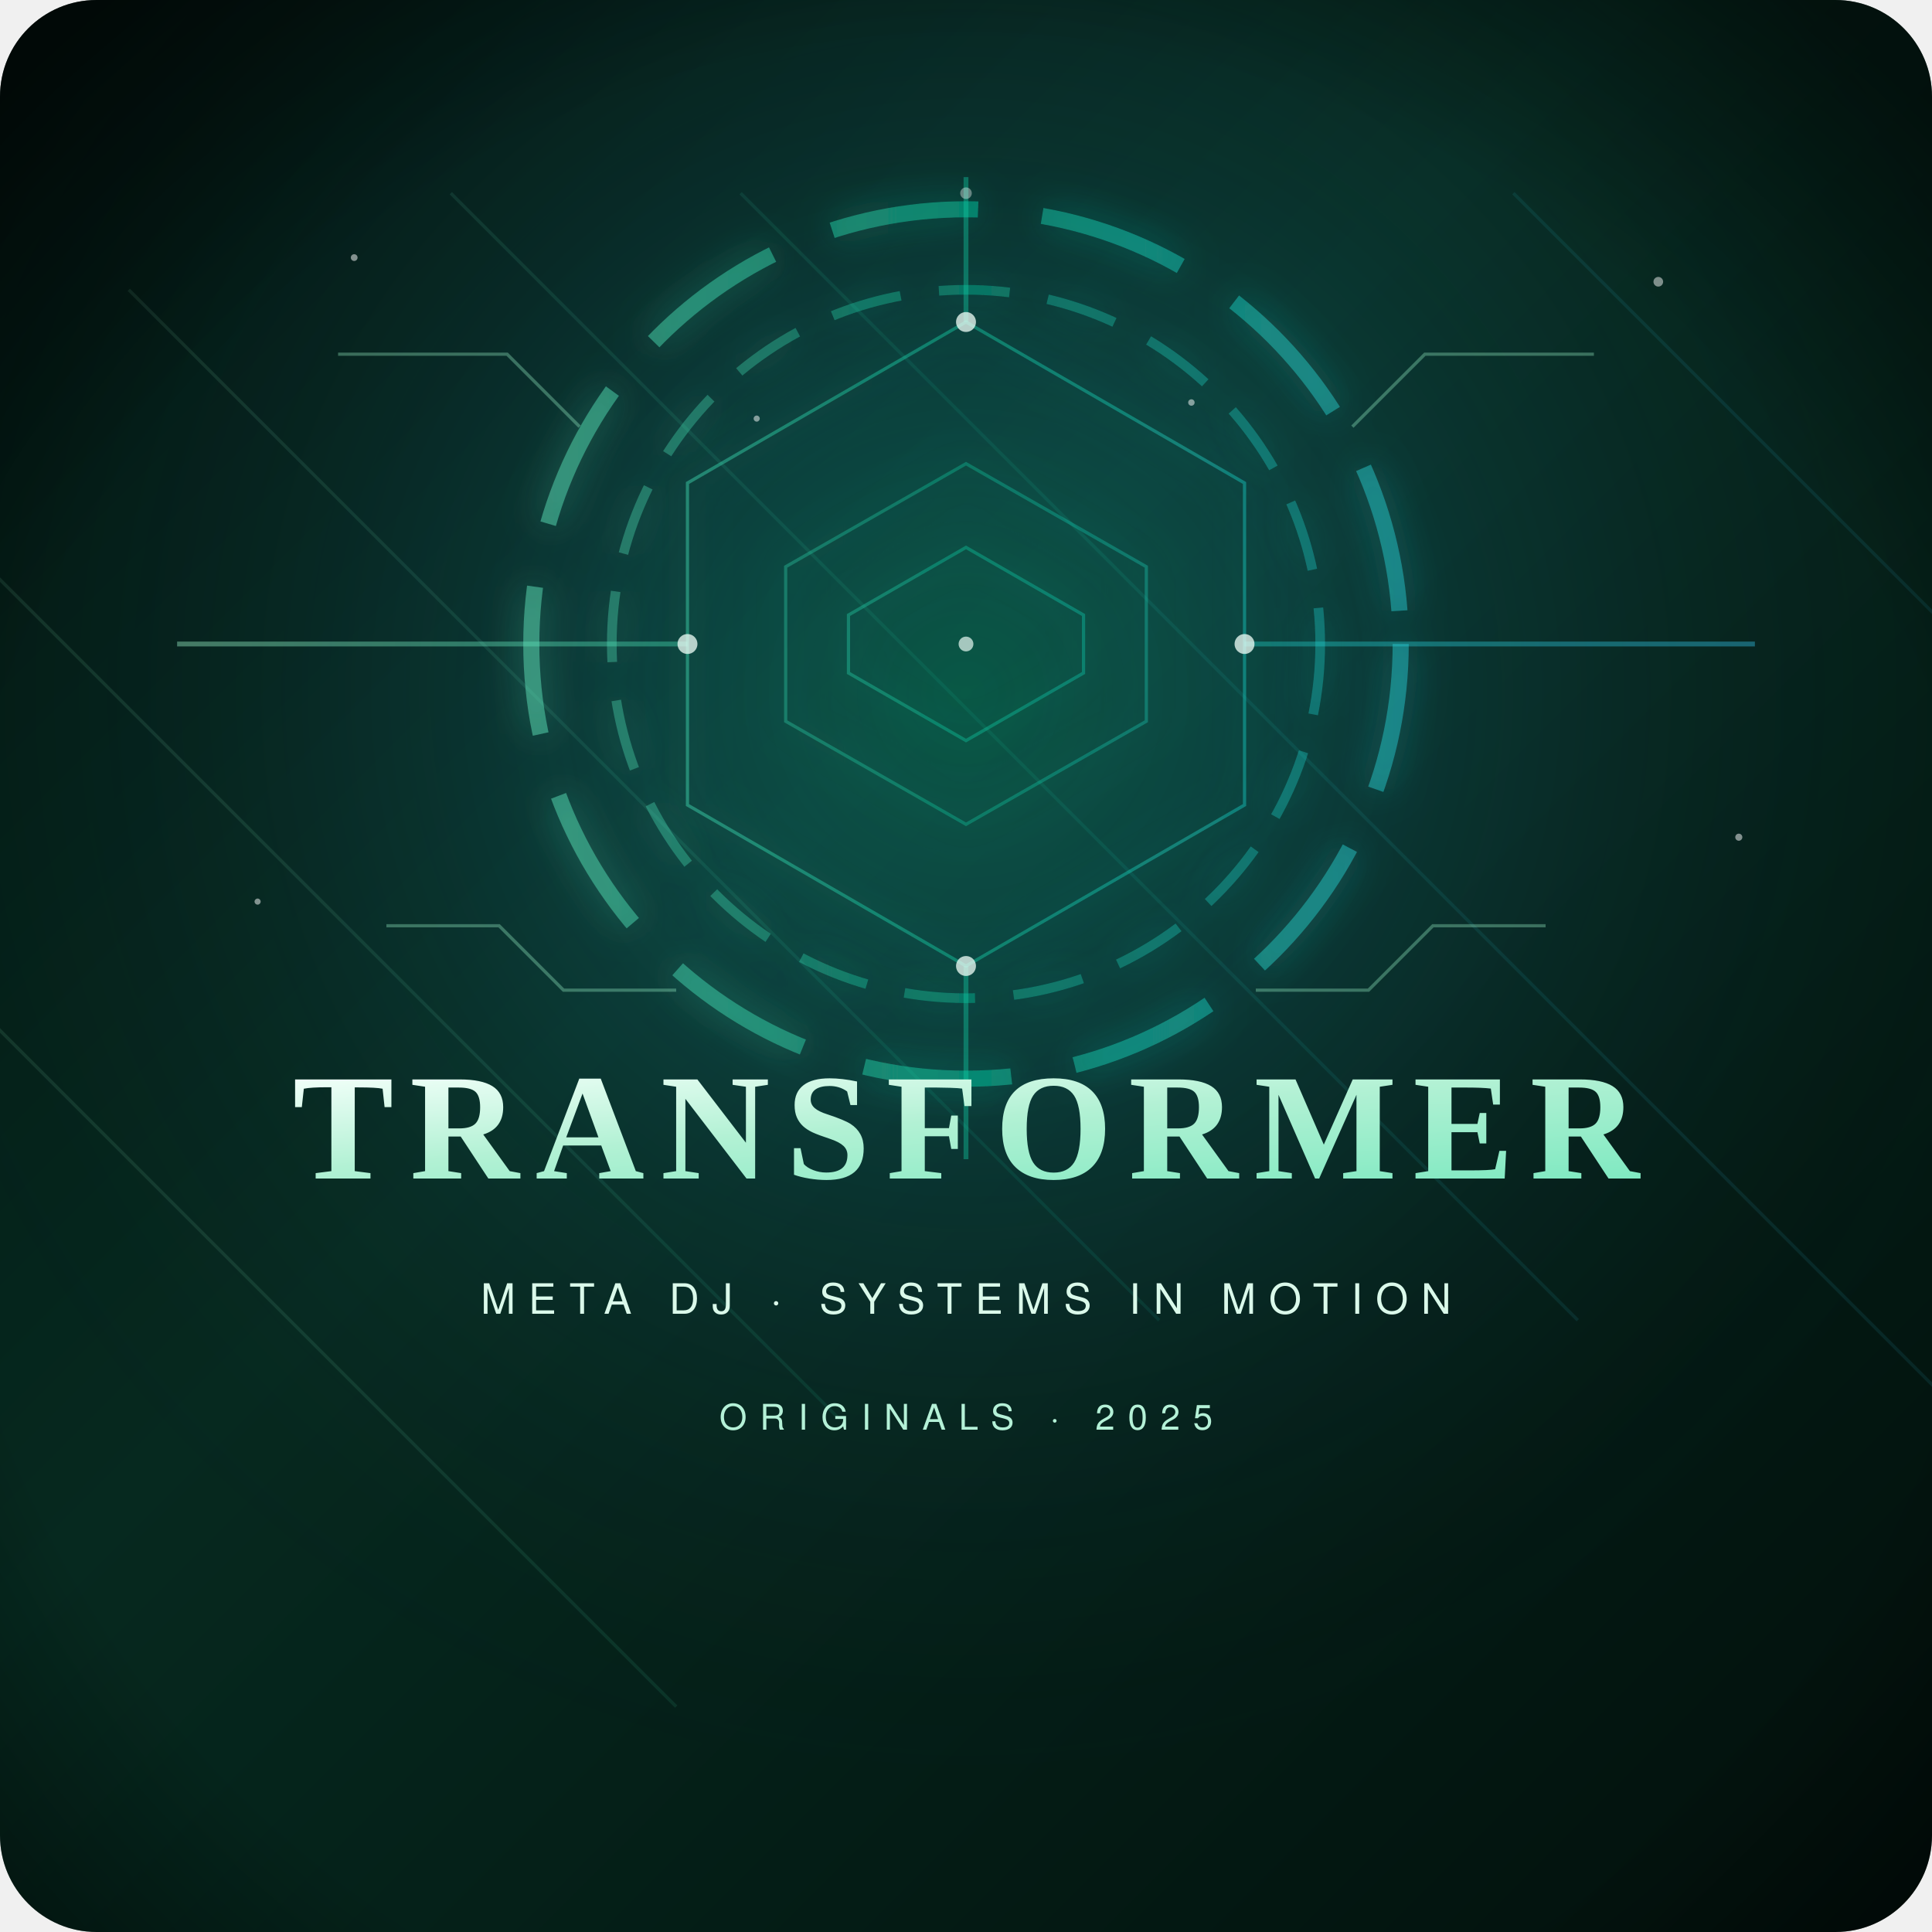
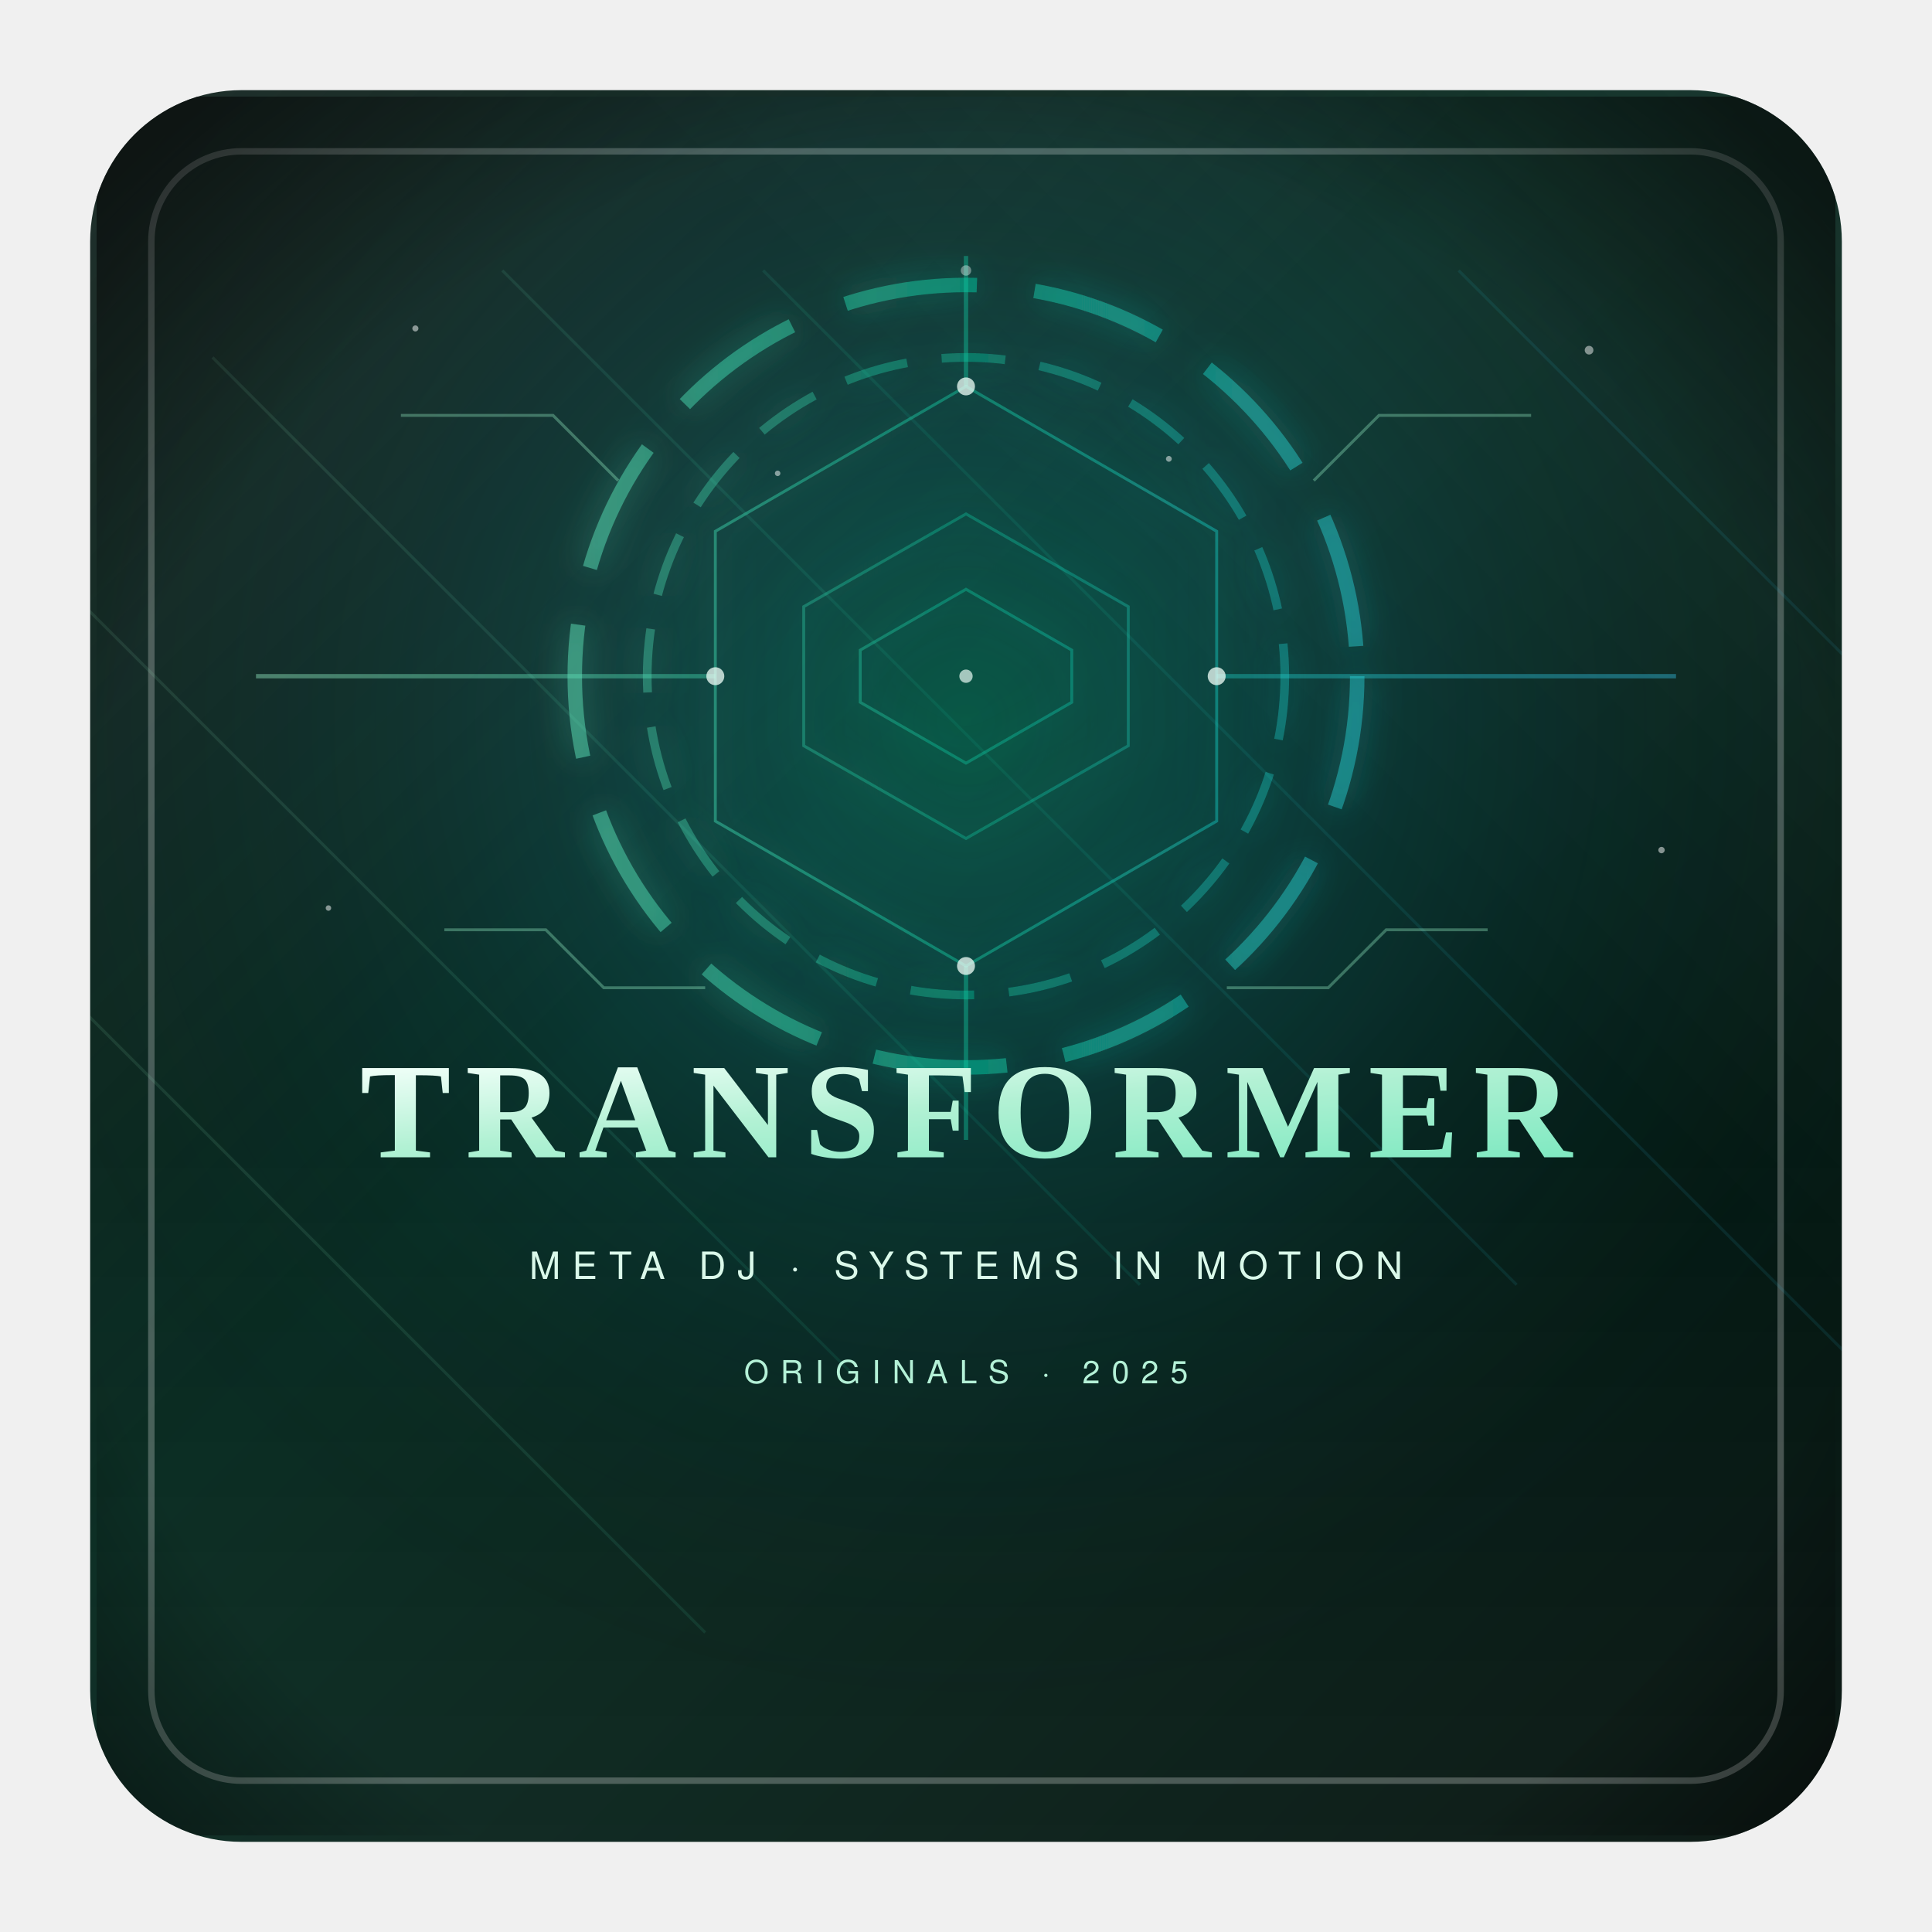
<svg xmlns="http://www.w3.org/2000/svg" viewBox="0 0 1200 1200">
  <defs>
    <linearGradient id="bg" x1="0" y1="0" x2="1" y2="1">
      <stop offset="0%" stop-color="#02130f" />
      <stop offset="42%" stop-color="#06291f" />
      <stop offset="100%" stop-color="#020f0b" />
    </linearGradient>
    <radialGradient id="coreGlow" cx="50%" cy="36%" r="60%">
      <stop offset="0%" stop-color="#11cfa7" stop-opacity="0.28" />
      <stop offset="35%" stop-color="#38d4ff" stop-opacity="0.12" />
      <stop offset="100%" stop-color="#000000" stop-opacity="0" />
    </radialGradient>
    <linearGradient id="energy" gradientUnits="userSpaceOnUse" x1="120" y1="0" x2="1080" y2="0">
      <stop offset="0%" stop-color="#9bf5c9" stop-opacity="0.9" />
      <stop offset="50%" stop-color="#11cfa7" stop-opacity="0.85" />
      <stop offset="100%" stop-color="#38d4ff" stop-opacity="0.8" />
    </linearGradient>
    <linearGradient id="title" x1="0" y1="0" x2="1" y2="1">
      <stop offset="0%" stop-color="#f0fff8" />
      <stop offset="45%" stop-color="#b2f1d4" />
      <stop offset="100%" stop-color="#7fe9c1" />
    </linearGradient>
    <radialGradient id="vignette" cx="50%" cy="55%" r="70%">
      <stop offset="0%" stop-color="#000000" stop-opacity="0" />
      <stop offset="75%" stop-color="#000000" stop-opacity="0" />
      <stop offset="100%" stop-color="#000000" stop-opacity="0.55" />
    </radialGradient>
+     <linearGradient id="glowTL" x1="0" y1="0" x2="1" y2="1">
+       <stop offset="0%" stop-color="#ffffff" stop-opacity="0.12" />
+       <stop offset="40%" stop-color="#ffffff" stop-opacity="0" />
+     </linearGradient>
+     <linearGradient id="glowTR" x1="1" y1="0" x2="0" y2="1">
+       <stop offset="0%" stop-color="#ffffff" stop-opacity="0.08" />
+       <stop offset="35%" stop-color="#ffffff" stop-opacity="0" />
+     </linearGradient>
+     <linearGradient id="glowB" x1="0" y1="1" x2="0" y2="0.6">
+       <stop offset="0%" stop-color="#ffffff" stop-opacity="0.05" />
+       <stop offset="100%" stop-color="#ffffff" stop-opacity="0" />
+     </linearGradient>
+     <linearGradient id="brand" x1="0" y1="0" x2="1" y2="1">
+       <stop offset="0%" stop-color="#11cfa7" />
+       <stop offset="100%" stop-color="#38d4ff" />
+     </linearGradient>
    <filter id="softGlow" x="-35%" y="-35%" width="170%" height="170%">
      <feGaussianBlur stdDeviation="12" result="blur" />
      <feColorMatrix in="blur" type="matrix" values="1 0 0 0 0  0 1 0 0 0  0 0 1 0 0  0 0 0 0.7 0" result="glow" />
      <feMerge>
        <feMergeNode in="glow" />
        <feMergeNode in="SourceGraphic" />
      </feMerge>
    </filter>
    <clipPath id="rounded-clip">
-       <rect width="1200" height="1200" rx="60" ry="60" />
+       <rect x="56" y="56" width="1088" height="1088" rx="94" />
    </clipPath>
  </defs>
  <g clip-path="url(#rounded-clip)">
-     <rect width="1200" height="1200" fill="url(#bg)" />
-     <rect width="1200" height="1200" fill="url(#coreGlow)" />
-     <g stroke="url(#energy)" stroke-width="2" opacity="0.12">
-       <line x1="-100" y1="260" x2="520" y2="880" />
-       <line x1="80" y1="180" x2="720" y2="820" />
-       <line x1="280" y1="120" x2="980" y2="820" />
-       <line x1="460" y1="120" x2="1240" y2="900" />
-       <line x1="-80" y1="560" x2="420" y2="1060" />
-       <line x1="940" y1="120" x2="1320" y2="500" />
+     <rect x="56" y="56" width="1088" height="1088" rx="94" fill="url(#bg)" />
+     <rect x="56" y="56" width="1088" height="1088" rx="94" fill="url(#glowTL)" />
+     <rect x="56" y="56" width="1088" height="1088" rx="94" fill="url(#glowTR)" />
+     <rect x="56" y="56" width="1088" height="1088" rx="94" fill="url(#glowB)" />
+     <rect x="94" y="94" width="1012" height="1012" rx="56" stroke="#ffffff" stroke-opacity="0.25" stroke-width="4" fill="none" />
+     <g transform="translate(60 60) scale(0.9)">
+       <rect width="1200" height="1200" fill="url(#coreGlow)" />
+       <g stroke="url(#energy)" stroke-width="2" opacity="0.12">
+         <line x1="-100" y1="260" x2="520" y2="880" />
+         <line x1="80" y1="180" x2="720" y2="820" />
+         <line x1="280" y1="120" x2="980" y2="820" />
+         <line x1="460" y1="120" x2="1240" y2="900" />
+         <line x1="-80" y1="560" x2="420" y2="1060" />
+         <line x1="940" y1="120" x2="1320" y2="500" />
+       </g>
+       <g filter="url(#softGlow)">
+         <circle cx="600" cy="400" r="270" fill="none" stroke="url(#energy)" stroke-width="10" stroke-dasharray="92 40" opacity="0.55" />
+         <circle cx="600" cy="400" r="220" fill="none" stroke="url(#energy)" stroke-width="6" stroke-dasharray="44 24" opacity="0.42" />
+       </g>
+       <g filter="url(#softGlow)" stroke="url(#energy)" stroke-width="2" fill="none" opacity="0.52">
+         <path d="M600 200 L773 300 L773 500 L600 600 L427 500 L427 300 Z" />
+         <path d="M600 288 L712 352 L712 448 L600 512 L488 448 L488 352 Z" opacity="0.78" />
+         <path d="M600 340 L673 382 L673 418 L600 460 L527 418 L527 382 Z" opacity="0.85" />
+       </g>
+       <g stroke="url(#energy)" stroke-width="3" opacity="0.46">
+         <line x1="110" y1="400" x2="427" y2="400" />
+         <line x1="773" y1="400" x2="1090" y2="400" />
+         <line x1="600" y1="110" x2="600" y2="200" />
+         <line x1="600" y1="600" x2="600" y2="720" />
+       </g>
+       <g stroke="#9bf5c9" stroke-width="2" fill="none" opacity="0.34">
+         <path d="M210 220 L315 220 L360 265" />
+         <path d="M990 220 L885 220 L840 265" />
+         <path d="M240 575 L310 575 L350 615 L420 615" />
+         <path d="M960 575 L890 575 L850 615 L780 615" />
+       </g>
+       <g fill="#f0fff8" opacity="0.75">
+         <circle cx="427" cy="400" r="6.2" />
+         <circle cx="773" cy="400" r="6.2" />
+         <circle cx="600" cy="200" r="6.2" />
+         <circle cx="600" cy="600" r="6.2" />
+         <circle cx="600" cy="400" r="4.6" opacity="0.9" />
+       </g>
+       <g fill="#ffffff" opacity="0.5">
+         <circle cx="220" cy="160" r="2.1" />
+         <circle cx="1030" cy="175" r="3" />
+         <circle cx="1080" cy="520" r="2.2" />
+         <circle cx="160" cy="560" r="1.9" />
+         <circle cx="600" cy="120" r="3.6" opacity="0.75" />
+         <circle cx="740" cy="250" r="2" />
+         <circle cx="470" cy="260" r="1.9" />
+       </g>
+       <rect width="1200" height="1200" fill="url(#vignette)" />
+       <text x="50%" y="61%" text-anchor="middle" fill="url(#title)" font-family="'Cinzel', 'Times New Roman', serif" font-size="94" font-weight="700" letter-spacing="10">
+         TRANSFORMER
+       </text>
+       <text x="50%" y="68%" text-anchor="middle" fill="#daf9ea" font-family="'Poppins', 'Helvetica Neue', sans-serif" font-size="26" letter-spacing="8">
+         META DJ · SYSTEMS IN MOTION
+       </text>
+       <text x="50%" y="74%" text-anchor="middle" fill="#b4f1d7" font-family="'Poppins', 'Helvetica Neue', sans-serif" font-size="22" letter-spacing="8">
+         ORIGINALS · 2025
+       </text>
    </g>
-     <g filter="url(#softGlow)">
-       <circle cx="600" cy="400" r="270" fill="none" stroke="url(#energy)" stroke-width="10" stroke-dasharray="92 40" opacity="0.55" />
-       <circle cx="600" cy="400" r="220" fill="none" stroke="url(#energy)" stroke-width="6" stroke-dasharray="44 24" opacity="0.42" />
-     </g>
-     <g filter="url(#softGlow)" stroke="url(#energy)" stroke-width="2" fill="none" opacity="0.52">
-       <path d="M600 200 L773 300 L773 500 L600 600 L427 500 L427 300 Z" />
-       <path d="M600 288 L712 352 L712 448 L600 512 L488 448 L488 352 Z" opacity="0.78" />
-       <path d="M600 340 L673 382 L673 418 L600 460 L527 418 L527 382 Z" opacity="0.85" />
-     </g>
-     <g stroke="url(#energy)" stroke-width="3" opacity="0.46">
-       <line x1="110" y1="400" x2="427" y2="400" />
-       <line x1="773" y1="400" x2="1090" y2="400" />
-       <line x1="600" y1="110" x2="600" y2="200" />
-       <line x1="600" y1="600" x2="600" y2="720" />
-     </g>
-     <g stroke="#9bf5c9" stroke-width="2" fill="none" opacity="0.34">
-       <path d="M210 220 L315 220 L360 265" />
-       <path d="M990 220 L885 220 L840 265" />
-       <path d="M240 575 L310 575 L350 615 L420 615" />
-       <path d="M960 575 L890 575 L850 615 L780 615" />
-     </g>
-     <g fill="#f0fff8" opacity="0.75">
-       <circle cx="427" cy="400" r="6.2" />
-       <circle cx="773" cy="400" r="6.2" />
-       <circle cx="600" cy="200" r="6.2" />
-       <circle cx="600" cy="600" r="6.2" />
-       <circle cx="600" cy="400" r="4.6" opacity="0.9" />
-     </g>
-     <g fill="#ffffff" opacity="0.5">
-       <circle cx="220" cy="160" r="2.1" />
-       <circle cx="1030" cy="175" r="3" />
-       <circle cx="1080" cy="520" r="2.2" />
-       <circle cx="160" cy="560" r="1.9" />
-       <circle cx="600" cy="120" r="3.6" opacity="0.75" />
-       <circle cx="740" cy="250" r="2" />
-       <circle cx="470" cy="260" r="1.9" />
-     </g>
-     <rect width="1200" height="1200" fill="url(#vignette)" />
-     <text x="50%" y="61%" text-anchor="middle" fill="url(#title)" font-family="'Cinzel', 'Times New Roman', serif" font-size="94" font-weight="700" letter-spacing="10">
-       TRANSFORMER
-     </text>
-     <text x="50%" y="68%" text-anchor="middle" fill="#daf9ea" font-family="'Poppins', 'Helvetica Neue', sans-serif" font-size="26" letter-spacing="8">
-       META DJ · SYSTEMS IN MOTION
-     </text>
-     <text x="50%" y="74%" text-anchor="middle" fill="#b4f1d7" font-family="'Poppins', 'Helvetica Neue', sans-serif" font-size="22" letter-spacing="8">
-       ORIGINALS · 2025
-     </text>
  </g>
</svg>
